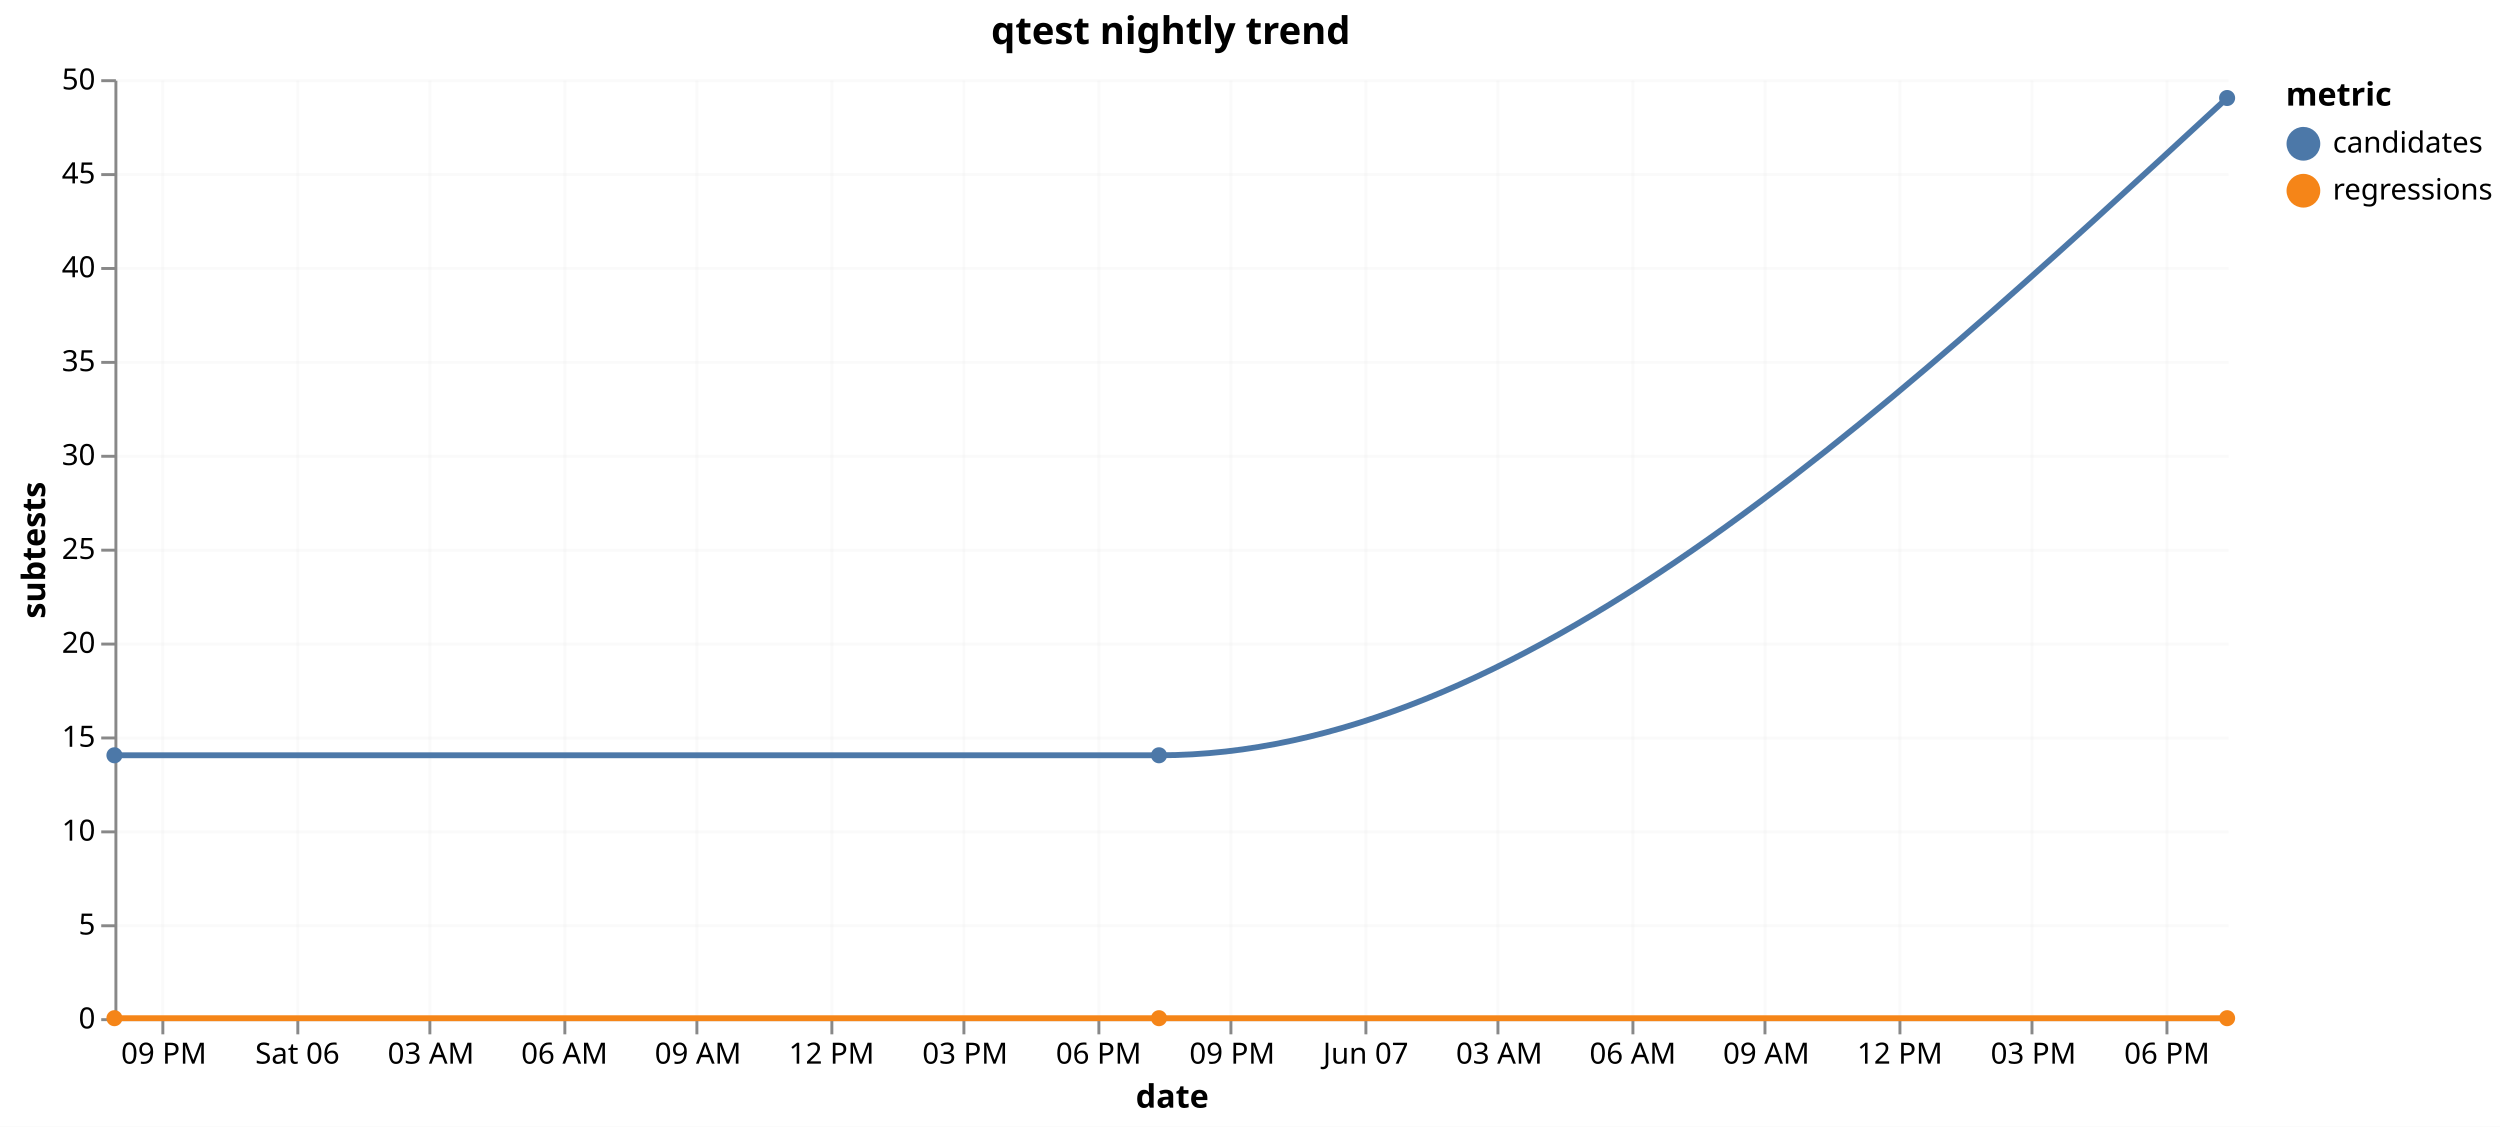
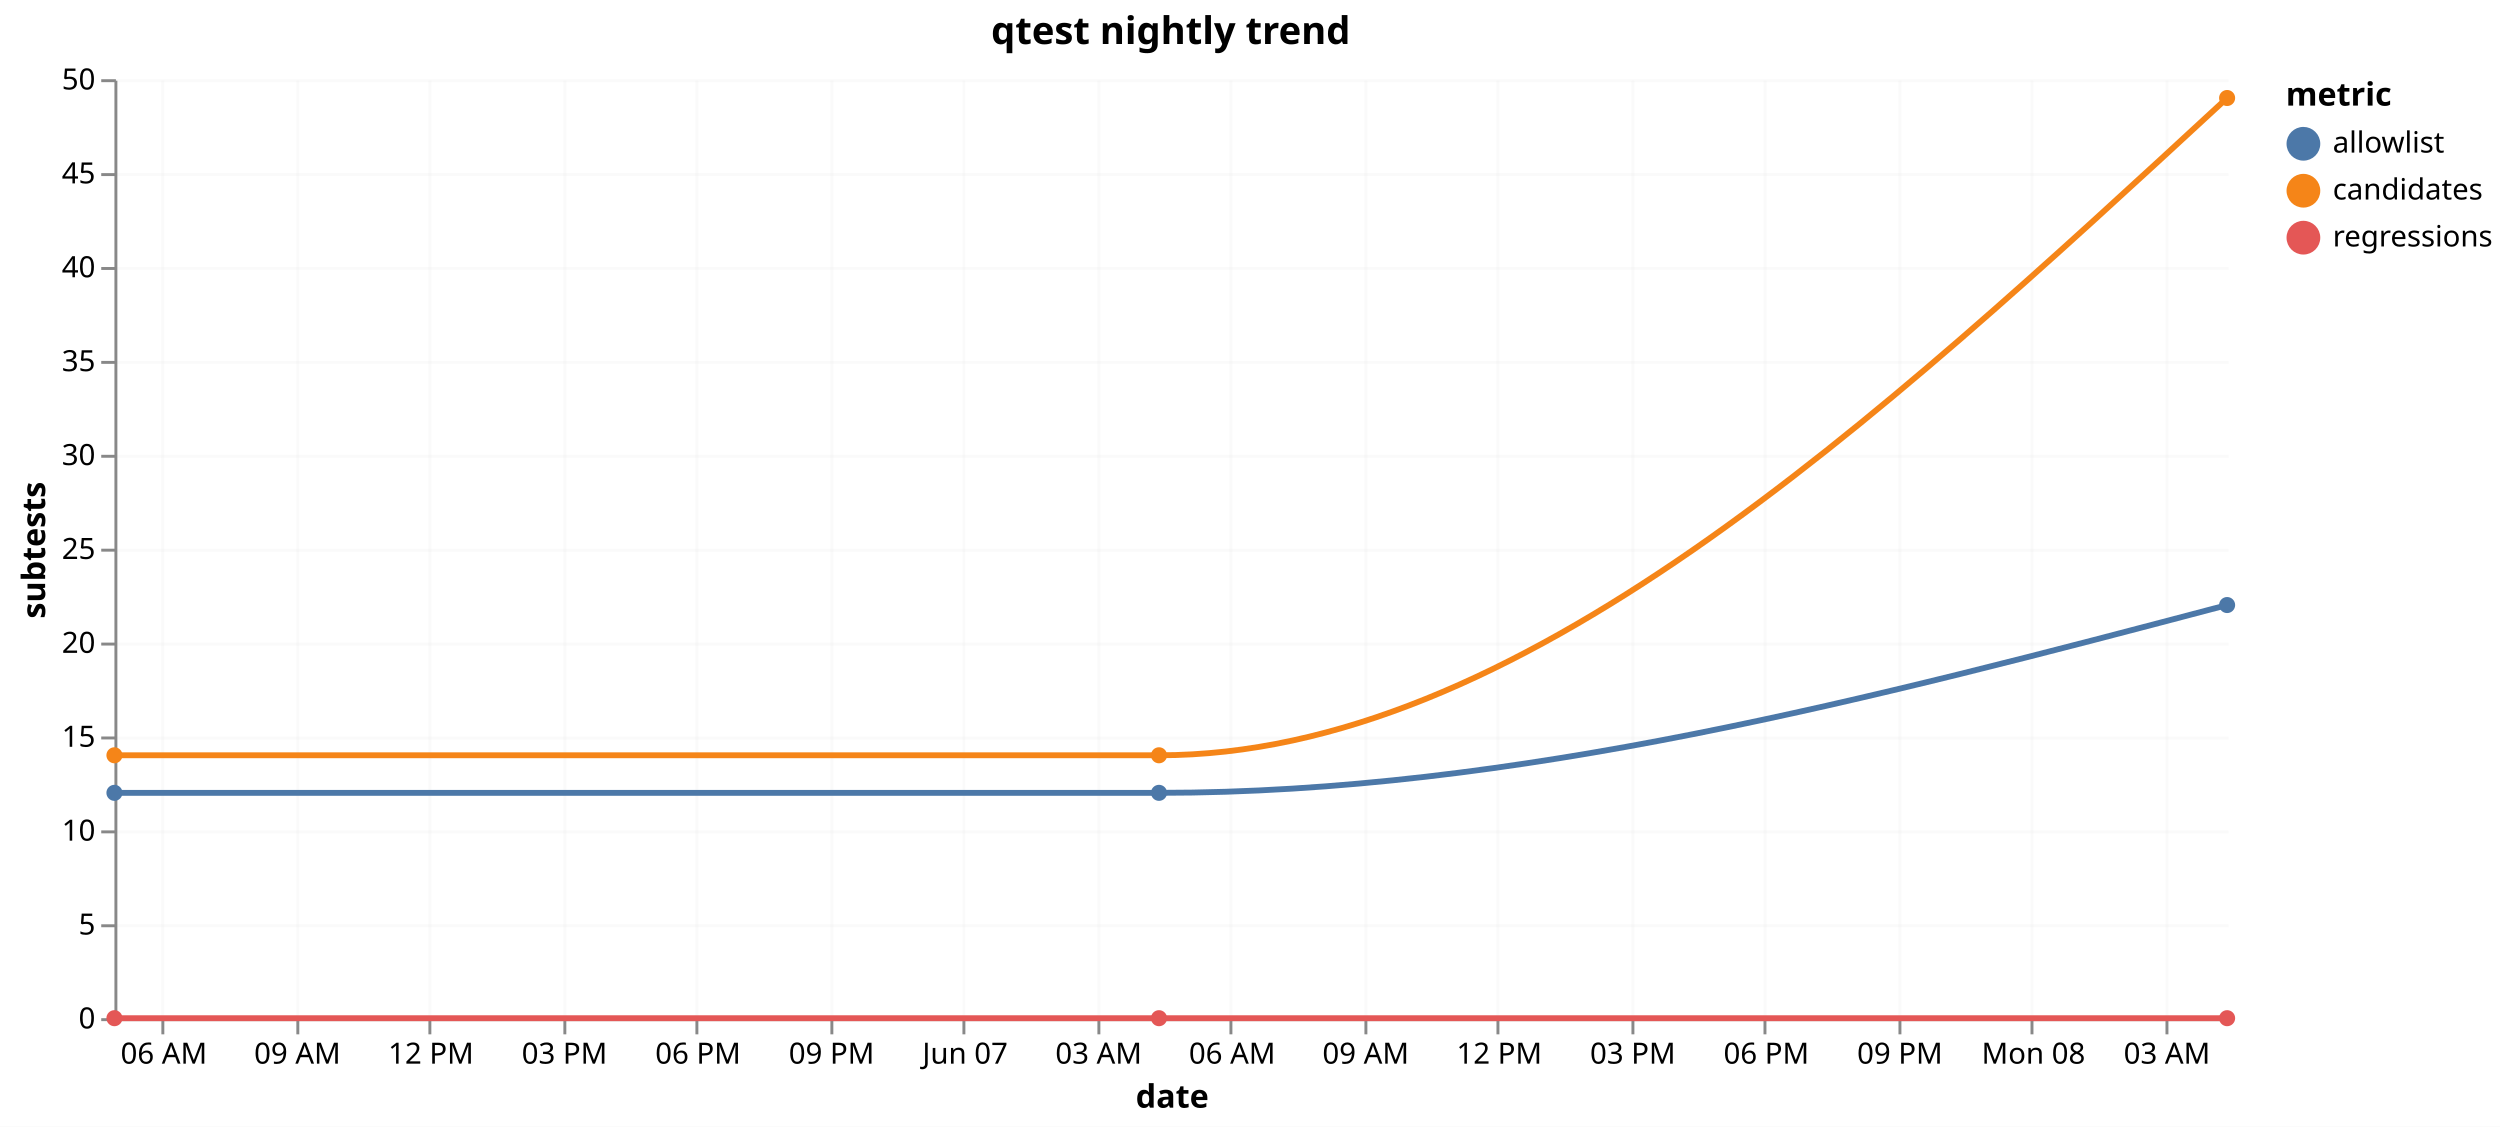
<svg xmlns="http://www.w3.org/2000/svg" version="1.1" class="marks" width="852" height="384" viewBox="0 0 852 384">
  <rect width="852" height="384" fill="white" />
  <g fill="none" stroke-miterlimit="10" transform="translate(39,27)">
    <g class="mark-group role-frame root" role="graphics-object" aria-roledescription="group mark container">
      <g transform="translate(0,0)">
        <path class="background" aria-hidden="true" d="M0,0h720v320h-720Z" />
        <g>
          <g class="mark-group role-axis" aria-hidden="true">
            <g transform="translate(0.5,320.5)">
              <path class="background" aria-hidden="true" d="M0,0h0v0h0Z" pointer-events="none" />
              <g>
                <g class="mark-rule role-axis-grid" pointer-events="none">
                  <line transform="translate(16,-320)" x2="0" y2="320" stroke="#ddd" stroke-opacity="0.15" stroke-width="1" opacity="1" />
                  <line transform="translate(62,-320)" x2="0" y2="320" stroke="#ddd" stroke-opacity="0.15" stroke-width="1" opacity="1" />
                  <line transform="translate(107,-320)" x2="0" y2="320" stroke="#ddd" stroke-opacity="0.15" stroke-width="1" opacity="1" />
                  <line transform="translate(153,-320)" x2="0" y2="320" stroke="#ddd" stroke-opacity="0.15" stroke-width="1" opacity="1" />
                  <line transform="translate(198,-320)" x2="0" y2="320" stroke="#ddd" stroke-opacity="0.15" stroke-width="1" opacity="1" />
                  <line transform="translate(244,-320)" x2="0" y2="320" stroke="#ddd" stroke-opacity="0.15" stroke-width="1" opacity="1" />
                  <line transform="translate(289,-320)" x2="0" y2="320" stroke="#ddd" stroke-opacity="0.15" stroke-width="1" opacity="1" />
                  <line transform="translate(335,-320)" x2="0" y2="320" stroke="#ddd" stroke-opacity="0.15" stroke-width="1" opacity="1" />
                  <line transform="translate(380,-320)" x2="0" y2="320" stroke="#ddd" stroke-opacity="0.15" stroke-width="1" opacity="1" />
                  <line transform="translate(426,-320)" x2="0" y2="320" stroke="#ddd" stroke-opacity="0.15" stroke-width="1" opacity="1" />
                  <line transform="translate(471,-320)" x2="0" y2="320" stroke="#ddd" stroke-opacity="0.15" stroke-width="1" opacity="1" />
                  <line transform="translate(517,-320)" x2="0" y2="320" stroke="#ddd" stroke-opacity="0.15" stroke-width="1" opacity="1" />
                  <line transform="translate(562,-320)" x2="0" y2="320" stroke="#ddd" stroke-opacity="0.15" stroke-width="1" opacity="1" />
                  <line transform="translate(608,-320)" x2="0" y2="320" stroke="#ddd" stroke-opacity="0.15" stroke-width="1" opacity="1" />
                  <line transform="translate(653,-320)" x2="0" y2="320" stroke="#ddd" stroke-opacity="0.15" stroke-width="1" opacity="1" />
                  <line transform="translate(699,-320)" x2="0" y2="320" stroke="#ddd" stroke-opacity="0.15" stroke-width="1" opacity="1" />
                </g>
              </g>
              <path class="foreground" aria-hidden="true" d="" pointer-events="none" display="none" />
            </g>
          </g>
          <g class="mark-group role-axis" aria-hidden="true">
            <g transform="translate(0.5,0.5)">
              <path class="background" aria-hidden="true" d="M0,0h0v0h0Z" pointer-events="none" />
              <g>
                <g class="mark-rule role-axis-grid" pointer-events="none">
                  <line transform="translate(0,320)" x2="720" y2="0" stroke="#ddd" stroke-opacity="0.15" stroke-width="1" opacity="1" />
                  <line transform="translate(0,288)" x2="720" y2="0" stroke="#ddd" stroke-opacity="0.15" stroke-width="1" opacity="1" />
                  <line transform="translate(0,256)" x2="720" y2="0" stroke="#ddd" stroke-opacity="0.15" stroke-width="1" opacity="1" />
                  <line transform="translate(0,224)" x2="720" y2="0" stroke="#ddd" stroke-opacity="0.15" stroke-width="1" opacity="1" />
                  <line transform="translate(0,192)" x2="720" y2="0" stroke="#ddd" stroke-opacity="0.15" stroke-width="1" opacity="1" />
                  <line transform="translate(0,160)" x2="720" y2="0" stroke="#ddd" stroke-opacity="0.15" stroke-width="1" opacity="1" />
                  <line transform="translate(0,128)" x2="720" y2="0" stroke="#ddd" stroke-opacity="0.15" stroke-width="1" opacity="1" />
                  <line transform="translate(0,96)" x2="720" y2="0" stroke="#ddd" stroke-opacity="0.15" stroke-width="1" opacity="1" />
                  <line transform="translate(0,64)" x2="720" y2="0" stroke="#ddd" stroke-opacity="0.15" stroke-width="1" opacity="1" />
                  <line transform="translate(0,32)" x2="720" y2="0" stroke="#ddd" stroke-opacity="0.15" stroke-width="1" opacity="1" />
                  <line transform="translate(0,0)" x2="720" y2="0" stroke="#ddd" stroke-opacity="0.15" stroke-width="1" opacity="1" />
                </g>
              </g>
              <path class="foreground" aria-hidden="true" d="" pointer-events="none" display="none" />
            </g>
          </g>
-           <g class="mark-group role-axis" role="graphics-symbol" aria-roledescription="axis" aria-label="X-axis titled 'date' for a time scale with values from Friday, 05 June 2026, 7:55:20 PM to Sunday, 07 June 2026, 7:23:03 PM">
+           <g class="mark-group role-axis" role="graphics-symbol" aria-roledescription="axis" aria-label="X-axis titled 'date' for a time scale with values from Saturday, 06 June 2026, 4:55:20 AM to Monday, 08 June 2026, 4:23:03 AM">
            <g transform="translate(0.5,320.5)">
              <path class="background" aria-hidden="true" d="M0,0h0v0h0Z" pointer-events="none" />
              <g>
                <g class="mark-rule role-axis-tick" pointer-events="none">
                  <line transform="translate(16,0)" x2="0" y2="5" stroke="#888" stroke-width="1" opacity="1" />
                  <line transform="translate(62,0)" x2="0" y2="5" stroke="#888" stroke-width="1" opacity="1" />
                  <line transform="translate(107,0)" x2="0" y2="5" stroke="#888" stroke-width="1" opacity="1" />
                  <line transform="translate(153,0)" x2="0" y2="5" stroke="#888" stroke-width="1" opacity="1" />
                  <line transform="translate(198,0)" x2="0" y2="5" stroke="#888" stroke-width="1" opacity="1" />
                  <line transform="translate(244,0)" x2="0" y2="5" stroke="#888" stroke-width="1" opacity="1" />
                  <line transform="translate(289,0)" x2="0" y2="5" stroke="#888" stroke-width="1" opacity="1" />
                  <line transform="translate(335,0)" x2="0" y2="5" stroke="#888" stroke-width="1" opacity="1" />
                  <line transform="translate(380,0)" x2="0" y2="5" stroke="#888" stroke-width="1" opacity="1" />
                  <line transform="translate(426,0)" x2="0" y2="5" stroke="#888" stroke-width="1" opacity="1" />
                  <line transform="translate(471,0)" x2="0" y2="5" stroke="#888" stroke-width="1" opacity="1" />
                  <line transform="translate(517,0)" x2="0" y2="5" stroke="#888" stroke-width="1" opacity="1" />
                  <line transform="translate(562,0)" x2="0" y2="5" stroke="#888" stroke-width="1" opacity="1" />
                  <line transform="translate(608,0)" x2="0" y2="5" stroke="#888" stroke-width="1" opacity="1" />
                  <line transform="translate(653,0)" x2="0" y2="5" stroke="#888" stroke-width="1" opacity="1" />
                  <line transform="translate(699,0)" x2="0" y2="5" stroke="#888" stroke-width="1" opacity="1" />
                </g>
                <g class="mark-text role-axis-label" pointer-events="none">
-                   <text text-anchor="middle" transform="translate(16.34994,15)" font-family="sans-serif" font-size="10px" fill="#000" opacity="1">09 PM</text>
-                   <text text-anchor="middle" transform="translate(61.86009,15)" font-family="sans-serif" font-size="10px" fill="#000" opacity="1">Sat 06</text>
-                   <text text-anchor="middle" transform="translate(107.3702,15)" font-family="sans-serif" font-size="10px" fill="#000" opacity="1">03 AM</text>
-                   <text text-anchor="middle" transform="translate(152.8804,15)" font-family="sans-serif" font-size="10px" fill="#000" opacity="1">06 AM</text>
-                   <text text-anchor="middle" transform="translate(198.3905,15)" font-family="sans-serif" font-size="10px" fill="#000" opacity="1">09 AM</text>
-                   <text text-anchor="middle" transform="translate(243.9007,15)" font-family="sans-serif" font-size="10px" fill="#000" opacity="1">12 PM</text>
-                   <text text-anchor="middle" transform="translate(289.4108,15)" font-family="sans-serif" font-size="10px" fill="#000" opacity="1">03 PM</text>
-                   <text text-anchor="middle" transform="translate(334.921,15)" font-family="sans-serif" font-size="10px" fill="#000" opacity="1">06 PM</text>
-                   <text text-anchor="middle" transform="translate(380.4311,15)" font-family="sans-serif" font-size="10px" fill="#000" opacity="1">09 PM</text>
-                   <text text-anchor="middle" transform="translate(425.9413,15)" font-family="sans-serif" font-size="10px" fill="#000" opacity="1">Jun 07</text>
-                   <text text-anchor="middle" transform="translate(471.4514,15)" font-family="sans-serif" font-size="10px" fill="#000" opacity="1">03 AM</text>
-                   <text text-anchor="middle" transform="translate(516.9615,15)" font-family="sans-serif" font-size="10px" fill="#000" opacity="1">06 AM</text>
-                   <text text-anchor="middle" transform="translate(562.4717,15)" font-family="sans-serif" font-size="10px" fill="#000" opacity="1">09 AM</text>
-                   <text text-anchor="middle" transform="translate(607.9818,15)" font-family="sans-serif" font-size="10px" fill="#000" opacity="1">12 PM</text>
-                   <text text-anchor="middle" transform="translate(653.492,15)" font-family="sans-serif" font-size="10px" fill="#000" opacity="1">03 PM</text>
-                   <text text-anchor="middle" transform="translate(699.0021,15)" font-family="sans-serif" font-size="10px" fill="#000" opacity="1">06 PM</text>
+                   <text text-anchor="middle" transform="translate(16.34994,15)" font-family="sans-serif" font-size="10px" fill="#000" opacity="1">06 AM</text>
+                   <text text-anchor="middle" transform="translate(61.86009,15)" font-family="sans-serif" font-size="10px" fill="#000" opacity="1">09 AM</text>
+                   <text text-anchor="middle" transform="translate(107.3702,15)" font-family="sans-serif" font-size="10px" fill="#000" opacity="1">12 PM</text>
+                   <text text-anchor="middle" transform="translate(152.8804,15)" font-family="sans-serif" font-size="10px" fill="#000" opacity="1">03 PM</text>
+                   <text text-anchor="middle" transform="translate(198.3905,15)" font-family="sans-serif" font-size="10px" fill="#000" opacity="1">06 PM</text>
+                   <text text-anchor="middle" transform="translate(243.9007,15)" font-family="sans-serif" font-size="10px" fill="#000" opacity="1">09 PM</text>
+                   <text text-anchor="middle" transform="translate(289.4108,15)" font-family="sans-serif" font-size="10px" fill="#000" opacity="1">Jun 07</text>
+                   <text text-anchor="middle" transform="translate(334.921,15)" font-family="sans-serif" font-size="10px" fill="#000" opacity="1">03 AM</text>
+                   <text text-anchor="middle" transform="translate(380.4311,15)" font-family="sans-serif" font-size="10px" fill="#000" opacity="1">06 AM</text>
+                   <text text-anchor="middle" transform="translate(425.9413,15)" font-family="sans-serif" font-size="10px" fill="#000" opacity="1">09 AM</text>
+                   <text text-anchor="middle" transform="translate(471.4514,15)" font-family="sans-serif" font-size="10px" fill="#000" opacity="1">12 PM</text>
+                   <text text-anchor="middle" transform="translate(516.9615,15)" font-family="sans-serif" font-size="10px" fill="#000" opacity="1">03 PM</text>
+                   <text text-anchor="middle" transform="translate(562.4717,15)" font-family="sans-serif" font-size="10px" fill="#000" opacity="1">06 PM</text>
+                   <text text-anchor="middle" transform="translate(607.9818,15)" font-family="sans-serif" font-size="10px" fill="#000" opacity="1">09 PM</text>
+                   <text text-anchor="middle" transform="translate(653.492,15)" font-family="sans-serif" font-size="10px" fill="#000" opacity="1">Mon 08</text>
+                   <text text-anchor="middle" transform="translate(699.0021,15)" font-family="sans-serif" font-size="10px" fill="#000" opacity="1">03 AM</text>
                </g>
                <g class="mark-rule role-axis-domain" pointer-events="none">
                  <line transform="translate(0,0)" x2="720" y2="0" stroke="#888" stroke-width="1" opacity="1" />
                </g>
                <g class="mark-text role-axis-title" pointer-events="none">
                  <text text-anchor="middle" transform="translate(360,30)" font-family="sans-serif" font-size="11px" font-weight="bold" fill="#000" opacity="1">date</text>
                </g>
              </g>
              <path class="foreground" aria-hidden="true" d="" pointer-events="none" display="none" />
            </g>
          </g>
          <g class="mark-group role-axis" role="graphics-symbol" aria-roledescription="axis" aria-label="Y-axis titled 'subtests' for a linear scale with values from 0 to 50">
            <g transform="translate(0.5,0.5)">
              <path class="background" aria-hidden="true" d="M0,0h0v0h0Z" pointer-events="none" />
              <g>
                <g class="mark-rule role-axis-tick" pointer-events="none">
                  <line transform="translate(0,320)" x2="-5" y2="0" stroke="#888" stroke-width="1" opacity="1" />
                  <line transform="translate(0,288)" x2="-5" y2="0" stroke="#888" stroke-width="1" opacity="1" />
                  <line transform="translate(0,256)" x2="-5" y2="0" stroke="#888" stroke-width="1" opacity="1" />
                  <line transform="translate(0,224)" x2="-5" y2="0" stroke="#888" stroke-width="1" opacity="1" />
                  <line transform="translate(0,192)" x2="-5" y2="0" stroke="#888" stroke-width="1" opacity="1" />
                  <line transform="translate(0,160)" x2="-5" y2="0" stroke="#888" stroke-width="1" opacity="1" />
                  <line transform="translate(0,128)" x2="-5" y2="0" stroke="#888" stroke-width="1" opacity="1" />
                  <line transform="translate(0,96)" x2="-5" y2="0" stroke="#888" stroke-width="1" opacity="1" />
                  <line transform="translate(0,64)" x2="-5" y2="0" stroke="#888" stroke-width="1" opacity="1" />
                  <line transform="translate(0,32)" x2="-5" y2="0" stroke="#888" stroke-width="1" opacity="1" />
                  <line transform="translate(0,0)" x2="-5" y2="0" stroke="#888" stroke-width="1" opacity="1" />
                </g>
                <g class="mark-text role-axis-label" pointer-events="none">
                  <text text-anchor="end" transform="translate(-7,323)" font-family="sans-serif" font-size="10px" fill="#000" opacity="1">0</text>
                  <text text-anchor="end" transform="translate(-7,291)" font-family="sans-serif" font-size="10px" fill="#000" opacity="1">5</text>
                  <text text-anchor="end" transform="translate(-7,259)" font-family="sans-serif" font-size="10px" fill="#000" opacity="1">10</text>
                  <text text-anchor="end" transform="translate(-7,227)" font-family="sans-serif" font-size="10px" fill="#000" opacity="1">15</text>
                  <text text-anchor="end" transform="translate(-7,195)" font-family="sans-serif" font-size="10px" fill="#000" opacity="1">20</text>
                  <text text-anchor="end" transform="translate(-7,163)" font-family="sans-serif" font-size="10px" fill="#000" opacity="1">25</text>
                  <text text-anchor="end" transform="translate(-7,131)" font-family="sans-serif" font-size="10px" fill="#000" opacity="1">30</text>
                  <text text-anchor="end" transform="translate(-7,99)" font-family="sans-serif" font-size="10px" fill="#000" opacity="1">35</text>
                  <text text-anchor="end" transform="translate(-7,67)" font-family="sans-serif" font-size="10px" fill="#000" opacity="1">40</text>
                  <text text-anchor="end" transform="translate(-7,35)" font-family="sans-serif" font-size="10px" fill="#000" opacity="1">45</text>
                  <text text-anchor="end" transform="translate(-7,3)" font-family="sans-serif" font-size="10px" fill="#000" opacity="1">50</text>
                </g>
                <g class="mark-rule role-axis-domain" pointer-events="none">
                  <line transform="translate(0,320)" x2="0" y2="-320" stroke="#888" stroke-width="1" opacity="1" />
                </g>
                <g class="mark-text role-axis-title" pointer-events="none">
                  <text text-anchor="middle" transform="translate(-22.12305,160) rotate(-90) translate(0,-2)" font-family="sans-serif" font-size="11px" font-weight="bold" fill="#000" opacity="1">subtests</text>
                </g>
              </g>
              <path class="foreground" aria-hidden="true" d="" pointer-events="none" display="none" />
            </g>
          </g>
          <g class="mark-group role-scope layer_0_pathgroup" role="graphics-object" aria-roledescription="group mark container">
            <g transform="translate(0,0)">
              <path class="background" aria-hidden="true" d="M0,0h720v320h-720Z" />
              <g>
                <g class="mark-line role-mark layer_0_marks" role="graphics-object" aria-roledescription="line mark container">
-                   <path aria-label="date: Jun 05, 2026; subtests: 0; metric: regressions" role="graphics-symbol" aria-roledescription="line mark" d="M0,320C118.662,320,237.324,320,355.986,320C477.324,320,598.662,320,720,320" stroke="#f58518" stroke-width="2" />
+                   <path aria-label="date: Jun 06, 2026; subtests: 0; metric: regressions" role="graphics-symbol" aria-roledescription="line mark" d="M0,320C118.662,320,237.324,320,355.986,320C477.324,320,598.662,320,720,320" stroke="#e45756" stroke-width="2" />
                </g>
              </g>
              <path class="foreground" aria-hidden="true" d="" display="none" />
            </g>
            <g transform="translate(0,0)">
              <path class="background" aria-hidden="true" d="M0,0h720v320h-720Z" />
              <g>
                <g class="mark-line role-mark layer_0_marks" role="graphics-object" aria-roledescription="line mark container">
-                   <path aria-label="date: Jun 05, 2026; subtests: 14; metric: candidates" role="graphics-symbol" aria-roledescription="line mark" d="M0,230.4C118.662,230.4,237.324,230.4,355.986,230.4C477.324,230.4,598.662,118.4,720,6.4" stroke="#4c78a8" stroke-width="2" />
+                   <path aria-label="date: Jun 06, 2026; subtests: 14; metric: candidates" role="graphics-symbol" aria-roledescription="line mark" d="M0,230.4C118.662,230.4,237.324,230.4,355.986,230.4C477.324,230.4,598.662,118.4,720,6.4" stroke="#f58518" stroke-width="2" />
                </g>
              </g>
              <path class="foreground" aria-hidden="true" d="" display="none" />
            </g>
+             <g transform="translate(0,0)">
+               <path class="background" aria-hidden="true" d="M0,0h720v320h-720Z" />
+               <g>
+                 <g class="mark-line role-mark layer_0_marks" role="graphics-object" aria-roledescription="line mark container">
+                   <path aria-label="date: Jun 06, 2026; subtests: 12; metric: allowlist" role="graphics-symbol" aria-roledescription="line mark" d="M0,243.2C118.662,243.2,237.324,243.2,355.986,243.2C477.324,243.2,598.662,211.2,720,179.2" stroke="#4c78a8" stroke-width="2" />
+                 </g>
+               </g>
+               <path class="foreground" aria-hidden="true" d="" display="none" />
+             </g>
          </g>
          <g class="mark-symbol role-mark layer_1_marks" role="graphics-object" aria-roledescription="symbol mark container">
-             <path aria-label="date: Jun 05, 2026; subtests: 0; metric: regressions" role="graphics-symbol" aria-roledescription="point" transform="translate(0,320)" d="M2.739,0A2.739,2.739,0,1,1,-2.739,0A2.739,2.739,0,1,1,2.739,0" fill="#f58518" stroke-width="2" opacity="1" />
-             <path aria-label="date: Jun 05, 2026; subtests: 14; metric: candidates" role="graphics-symbol" aria-roledescription="point" transform="translate(0,230.4)" d="M2.739,0A2.739,2.739,0,1,1,-2.739,0A2.739,2.739,0,1,1,2.739,0" fill="#4c78a8" stroke-width="2" opacity="1" />
-             <path aria-label="date: Jun 06, 2026; subtests: 0; metric: regressions" role="graphics-symbol" aria-roledescription="point" transform="translate(355.9863,320)" d="M2.739,0A2.739,2.739,0,1,1,-2.739,0A2.739,2.739,0,1,1,2.739,0" fill="#f58518" stroke-width="2" opacity="1" />
-             <path aria-label="date: Jun 06, 2026; subtests: 14; metric: candidates" role="graphics-symbol" aria-roledescription="point" transform="translate(355.9863,230.4)" d="M2.739,0A2.739,2.739,0,1,1,-2.739,0A2.739,2.739,0,1,1,2.739,0" fill="#4c78a8" stroke-width="2" opacity="1" />
-             <path aria-label="date: Jun 07, 2026; subtests: 0; metric: regressions" role="graphics-symbol" aria-roledescription="point" transform="translate(720,320)" d="M2.739,0A2.739,2.739,0,1,1,-2.739,0A2.739,2.739,0,1,1,2.739,0" fill="#f58518" stroke-width="2" opacity="1" />
-             <path aria-label="date: Jun 07, 2026; subtests: 49; metric: candidates" role="graphics-symbol" aria-roledescription="point" transform="translate(720,6.4)" d="M2.739,0A2.739,2.739,0,1,1,-2.739,0A2.739,2.739,0,1,1,2.739,0" fill="#4c78a8" stroke-width="2" opacity="1" />
-           </g>
-           <g class="mark-group role-legend" role="graphics-symbol" aria-roledescription="legend" aria-label="Symbol legend titled 'metric' for fill color and stroke color with 2 values: candidates, regressions">
+             <path aria-label="date: Jun 06, 2026; subtests: 0; metric: regressions" role="graphics-symbol" aria-roledescription="point" transform="translate(0,320)" d="M2.739,0A2.739,2.739,0,1,1,-2.739,0A2.739,2.739,0,1,1,2.739,0" fill="#e45756" stroke-width="2" opacity="1" />
+             <path aria-label="date: Jun 06, 2026; subtests: 14; metric: candidates" role="graphics-symbol" aria-roledescription="point" transform="translate(0,230.4)" d="M2.739,0A2.739,2.739,0,1,1,-2.739,0A2.739,2.739,0,1,1,2.739,0" fill="#f58518" stroke-width="2" opacity="1" />
+             <path aria-label="date: Jun 06, 2026; subtests: 12; metric: allowlist" role="graphics-symbol" aria-roledescription="point" transform="translate(0,243.2)" d="M2.739,0A2.739,2.739,0,1,1,-2.739,0A2.739,2.739,0,1,1,2.739,0" fill="#4c78a8" stroke-width="2" opacity="1" />
+             <path aria-label="date: Jun 07, 2026; subtests: 0; metric: regressions" role="graphics-symbol" aria-roledescription="point" transform="translate(355.9863,320)" d="M2.739,0A2.739,2.739,0,1,1,-2.739,0A2.739,2.739,0,1,1,2.739,0" fill="#e45756" stroke-width="2" opacity="1" />
+             <path aria-label="date: Jun 07, 2026; subtests: 14; metric: candidates" role="graphics-symbol" aria-roledescription="point" transform="translate(355.9863,230.4)" d="M2.739,0A2.739,2.739,0,1,1,-2.739,0A2.739,2.739,0,1,1,2.739,0" fill="#f58518" stroke-width="2" opacity="1" />
+             <path aria-label="date: Jun 07, 2026; subtests: 12; metric: allowlist" role="graphics-symbol" aria-roledescription="point" transform="translate(355.9863,243.2)" d="M2.739,0A2.739,2.739,0,1,1,-2.739,0A2.739,2.739,0,1,1,2.739,0" fill="#4c78a8" stroke-width="2" opacity="1" />
+             <path aria-label="date: Jun 08, 2026; subtests: 0; metric: regressions" role="graphics-symbol" aria-roledescription="point" transform="translate(720,320)" d="M2.739,0A2.739,2.739,0,1,1,-2.739,0A2.739,2.739,0,1,1,2.739,0" fill="#e45756" stroke-width="2" opacity="1" />
+             <path aria-label="date: Jun 08, 2026; subtests: 49; metric: candidates" role="graphics-symbol" aria-roledescription="point" transform="translate(720,6.4)" d="M2.739,0A2.739,2.739,0,1,1,-2.739,0A2.739,2.739,0,1,1,2.739,0" fill="#f58518" stroke-width="2" opacity="1" />
+             <path aria-label="date: Jun 08, 2026; subtests: 22; metric: allowlist" role="graphics-symbol" aria-roledescription="point" transform="translate(720,179.2)" d="M2.739,0A2.739,2.739,0,1,1,-2.739,0A2.739,2.739,0,1,1,2.739,0" fill="#4c78a8" stroke-width="2" opacity="1" />
+           </g>
+           <g class="mark-group role-legend" role="graphics-symbol" aria-roledescription="legend" aria-label="Symbol legend titled 'metric' for fill color and stroke color with 3 values: allowlist, candidates, regressions">
            <g transform="translate(740,0)">
-               <path class="background" aria-hidden="true" d="M0,0h68v45h-68Z" pointer-events="none" />
+               <path class="background" aria-hidden="true" d="M0,0h68v61h-68Z" pointer-events="none" />
              <g>
                <g class="mark-group role-legend-entry">
                  <g transform="translate(0,16)">
                    <path class="background" aria-hidden="true" d="M0,0h0v0h0Z" pointer-events="none" />
                    <g>
                      <g class="mark-group role-scope" role="graphics-object" aria-roledescription="group mark container">
                        <g transform="translate(0,0)">
                          <path class="background" aria-hidden="true" d="M0,0h67.689v12.5h-67.689Z" pointer-events="none" opacity="1" />
                          <g>
                            <g class="mark-symbol role-legend-symbol" pointer-events="none">
                              <path transform="translate(6,6)" d="M5,0A5,5,0,1,1,-5,0A5,5,0,1,1,5,0" fill="#4c78a8" stroke="#4c78a8" stroke-width="1.5" opacity="1" />
                            </g>
                            <g class="mark-text role-legend-label" pointer-events="none">
-                               <text text-anchor="start" transform="translate(16,9)" font-family="sans-serif" font-size="10px" fill="#000" opacity="1">candidates</text>
+                               <text text-anchor="start" transform="translate(16,9)" font-family="sans-serif" font-size="10px" fill="#000" opacity="1">allowlist</text>
                            </g>
                          </g>
                          <path class="foreground" aria-hidden="true" d="" pointer-events="none" display="none" />
                        </g>
                        <g transform="translate(0,16)">
                          <path class="background" aria-hidden="true" d="M0,0h67.689v12.5h-67.689Z" pointer-events="none" opacity="1" />
                          <g>
                            <g class="mark-symbol role-legend-symbol" pointer-events="none">
                              <path transform="translate(6,6)" d="M5,0A5,5,0,1,1,-5,0A5,5,0,1,1,5,0" fill="#f58518" stroke="#f58518" stroke-width="1.5" opacity="1" />
                            </g>
                            <g class="mark-text role-legend-label" pointer-events="none">
+                               <text text-anchor="start" transform="translate(16,9)" font-family="sans-serif" font-size="10px" fill="#000" opacity="1">candidates</text>
+                             </g>
+                           </g>
+                           <path class="foreground" aria-hidden="true" d="" pointer-events="none" display="none" />
+                         </g>
+                         <g transform="translate(0,32)">
+                           <path class="background" aria-hidden="true" d="M0,0h67.689v12.5h-67.689Z" pointer-events="none" opacity="1" />
+                           <g>
+                             <g class="mark-symbol role-legend-symbol" pointer-events="none">
+                               <path transform="translate(6,6)" d="M5,0A5,5,0,1,1,-5,0A5,5,0,1,1,5,0" fill="#e45756" stroke="#e45756" stroke-width="1.5" opacity="1" />
+                             </g>
+                             <g class="mark-text role-legend-label" pointer-events="none">
                              <text text-anchor="start" transform="translate(16,9)" font-family="sans-serif" font-size="10px" fill="#000" opacity="1">regressions</text>
                            </g>
                          </g>
                          <path class="foreground" aria-hidden="true" d="" pointer-events="none" display="none" />
                        </g>
                      </g>
                    </g>
                    <path class="foreground" aria-hidden="true" d="" pointer-events="none" display="none" />
                  </g>
                </g>
                <g class="mark-text role-legend-title" pointer-events="none">
                  <text text-anchor="start" transform="translate(0,9)" font-family="sans-serif" font-size="11px" font-weight="bold" fill="#000" opacity="1">metric</text>
                </g>
              </g>
              <path class="foreground" aria-hidden="true" d="" pointer-events="none" display="none" />
            </g>
          </g>
          <g class="mark-group role-title">
            <g transform="translate(360,-22)">
              <path class="background" aria-hidden="true" d="M0,0h0v0h0Z" pointer-events="none" />
              <g>
                <g class="mark-text role-title-text" role="graphics-symbol" aria-roledescription="title" aria-label="Title text 'qtest nightly trend'" pointer-events="none">
                  <text text-anchor="middle" transform="translate(0,10)" font-family="sans-serif" font-size="13px" font-weight="bold" fill="#000" opacity="1">qtest nightly trend</text>
                </g>
              </g>
              <path class="foreground" aria-hidden="true" d="" pointer-events="none" display="none" />
            </g>
          </g>
        </g>
        <path class="foreground" aria-hidden="true" d="" display="none" />
      </g>
    </g>
  </g>
</svg>
